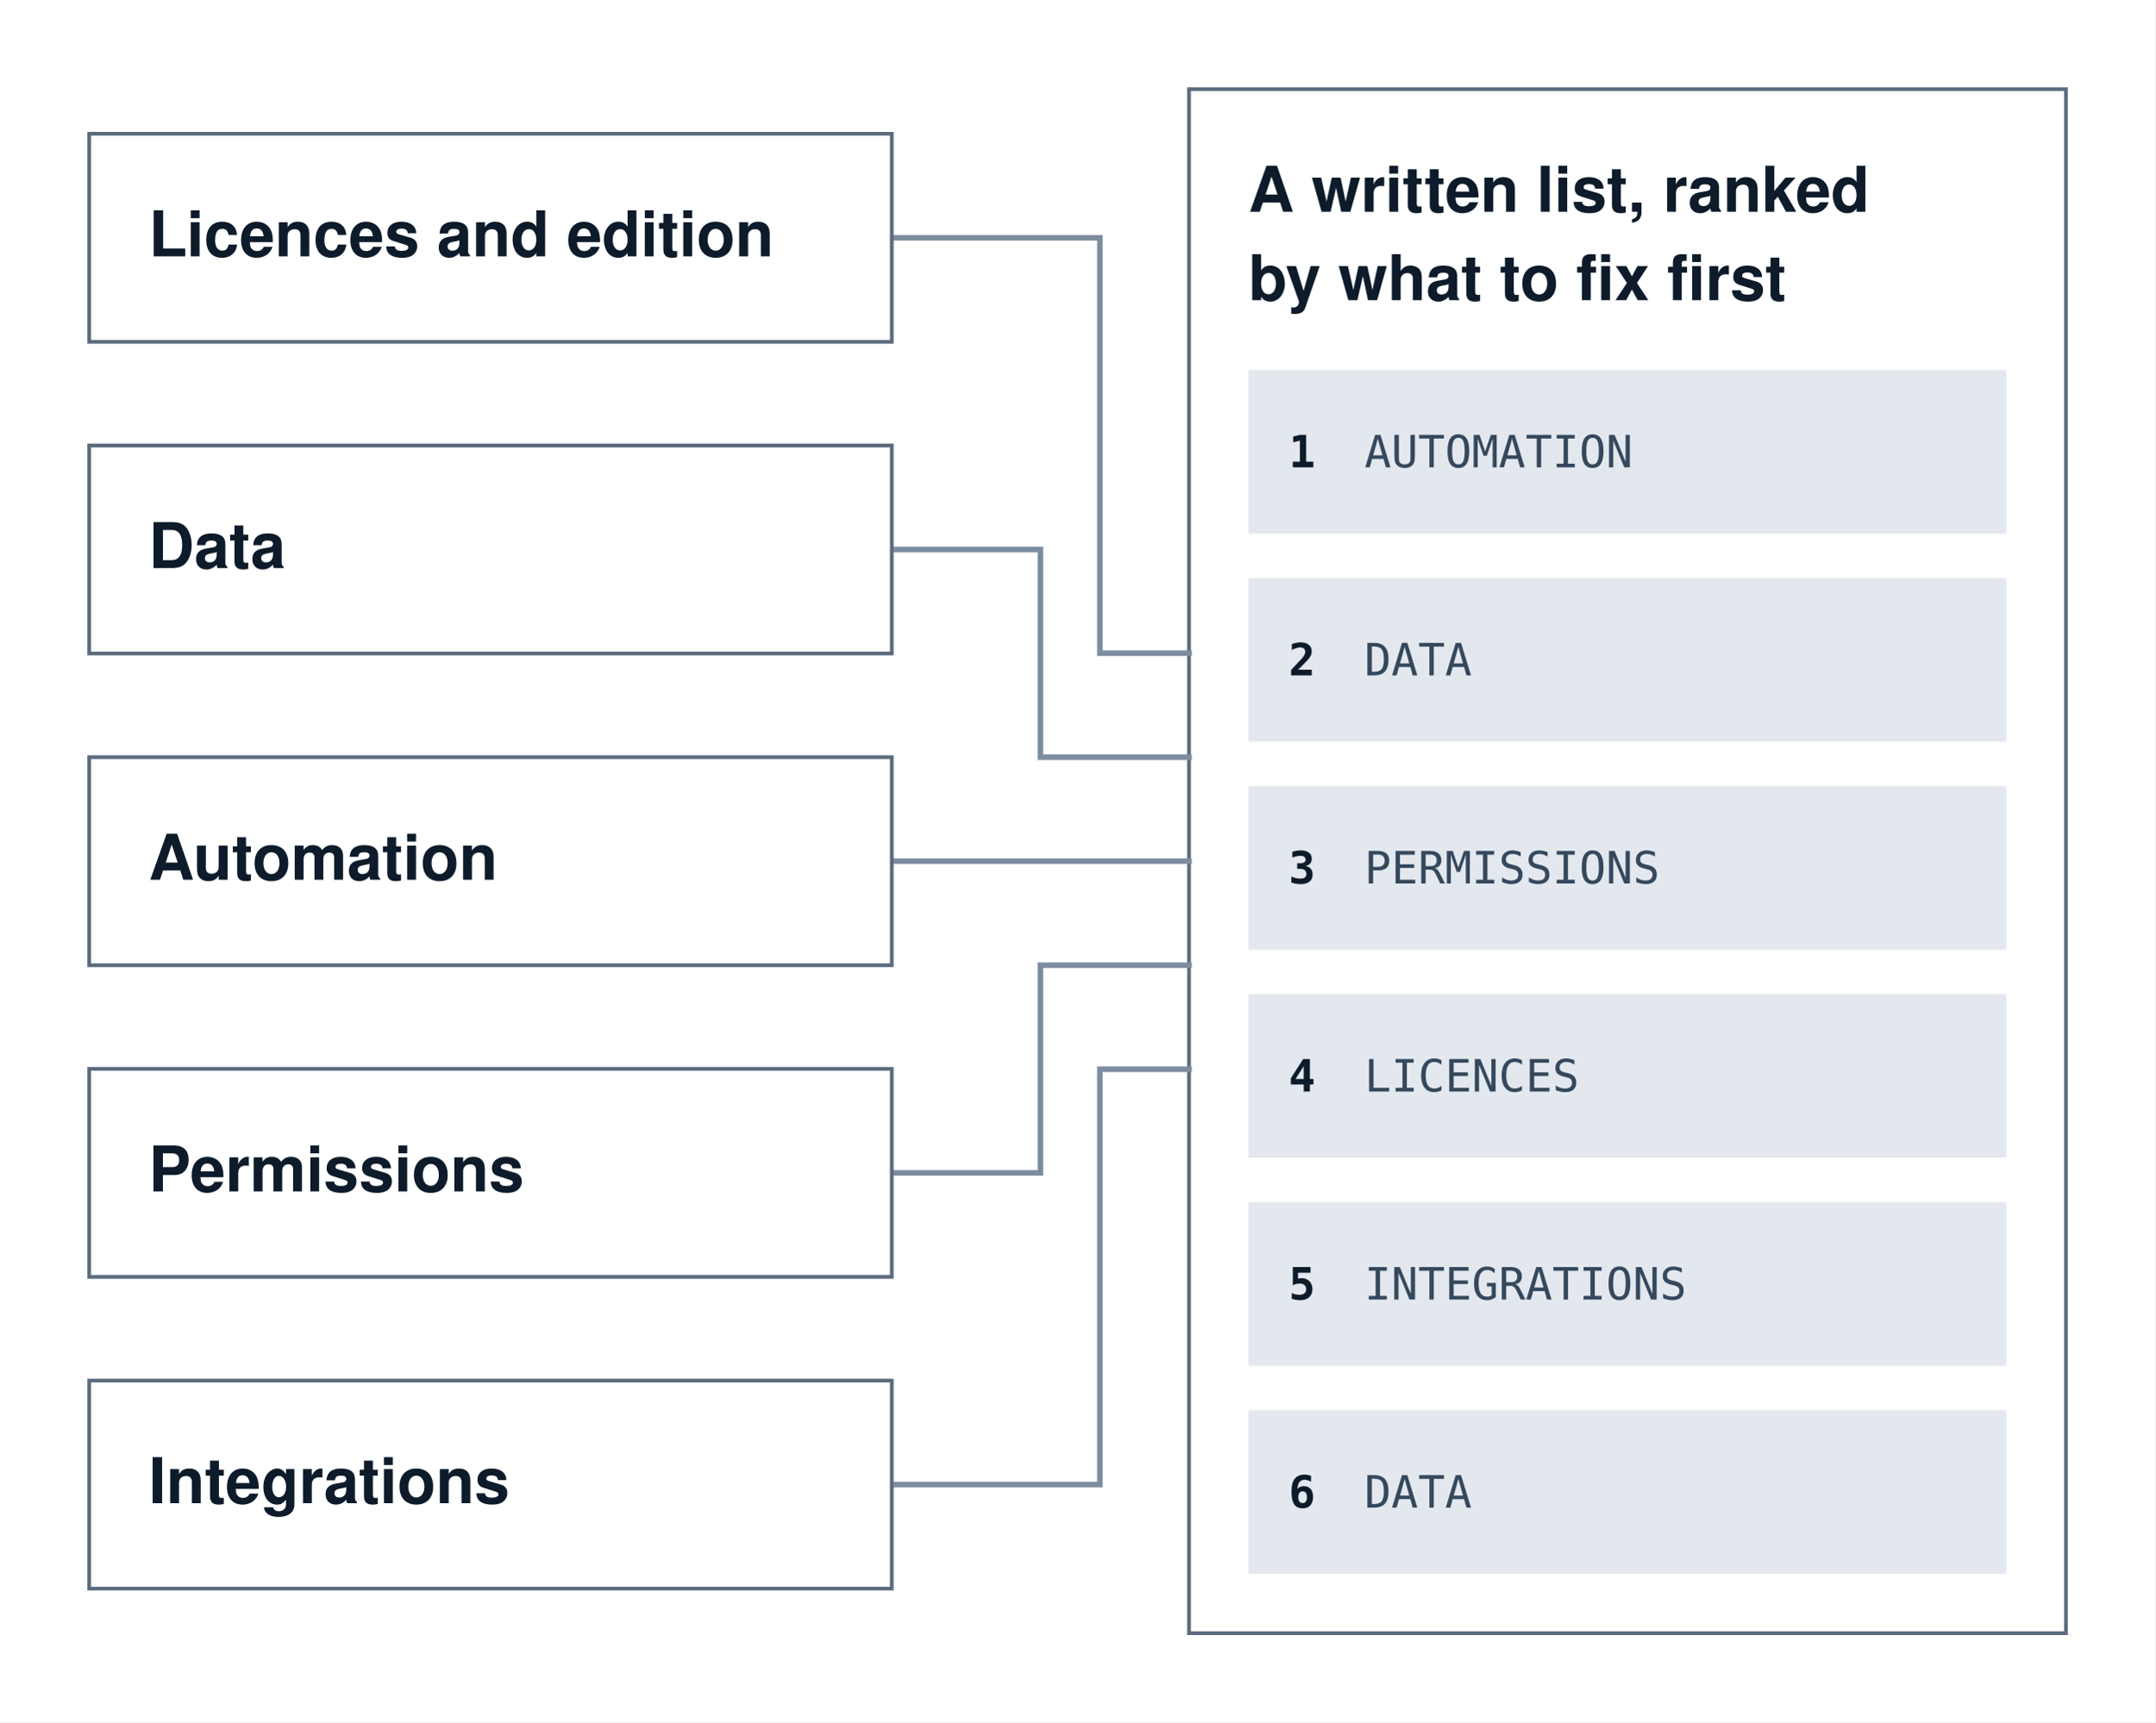
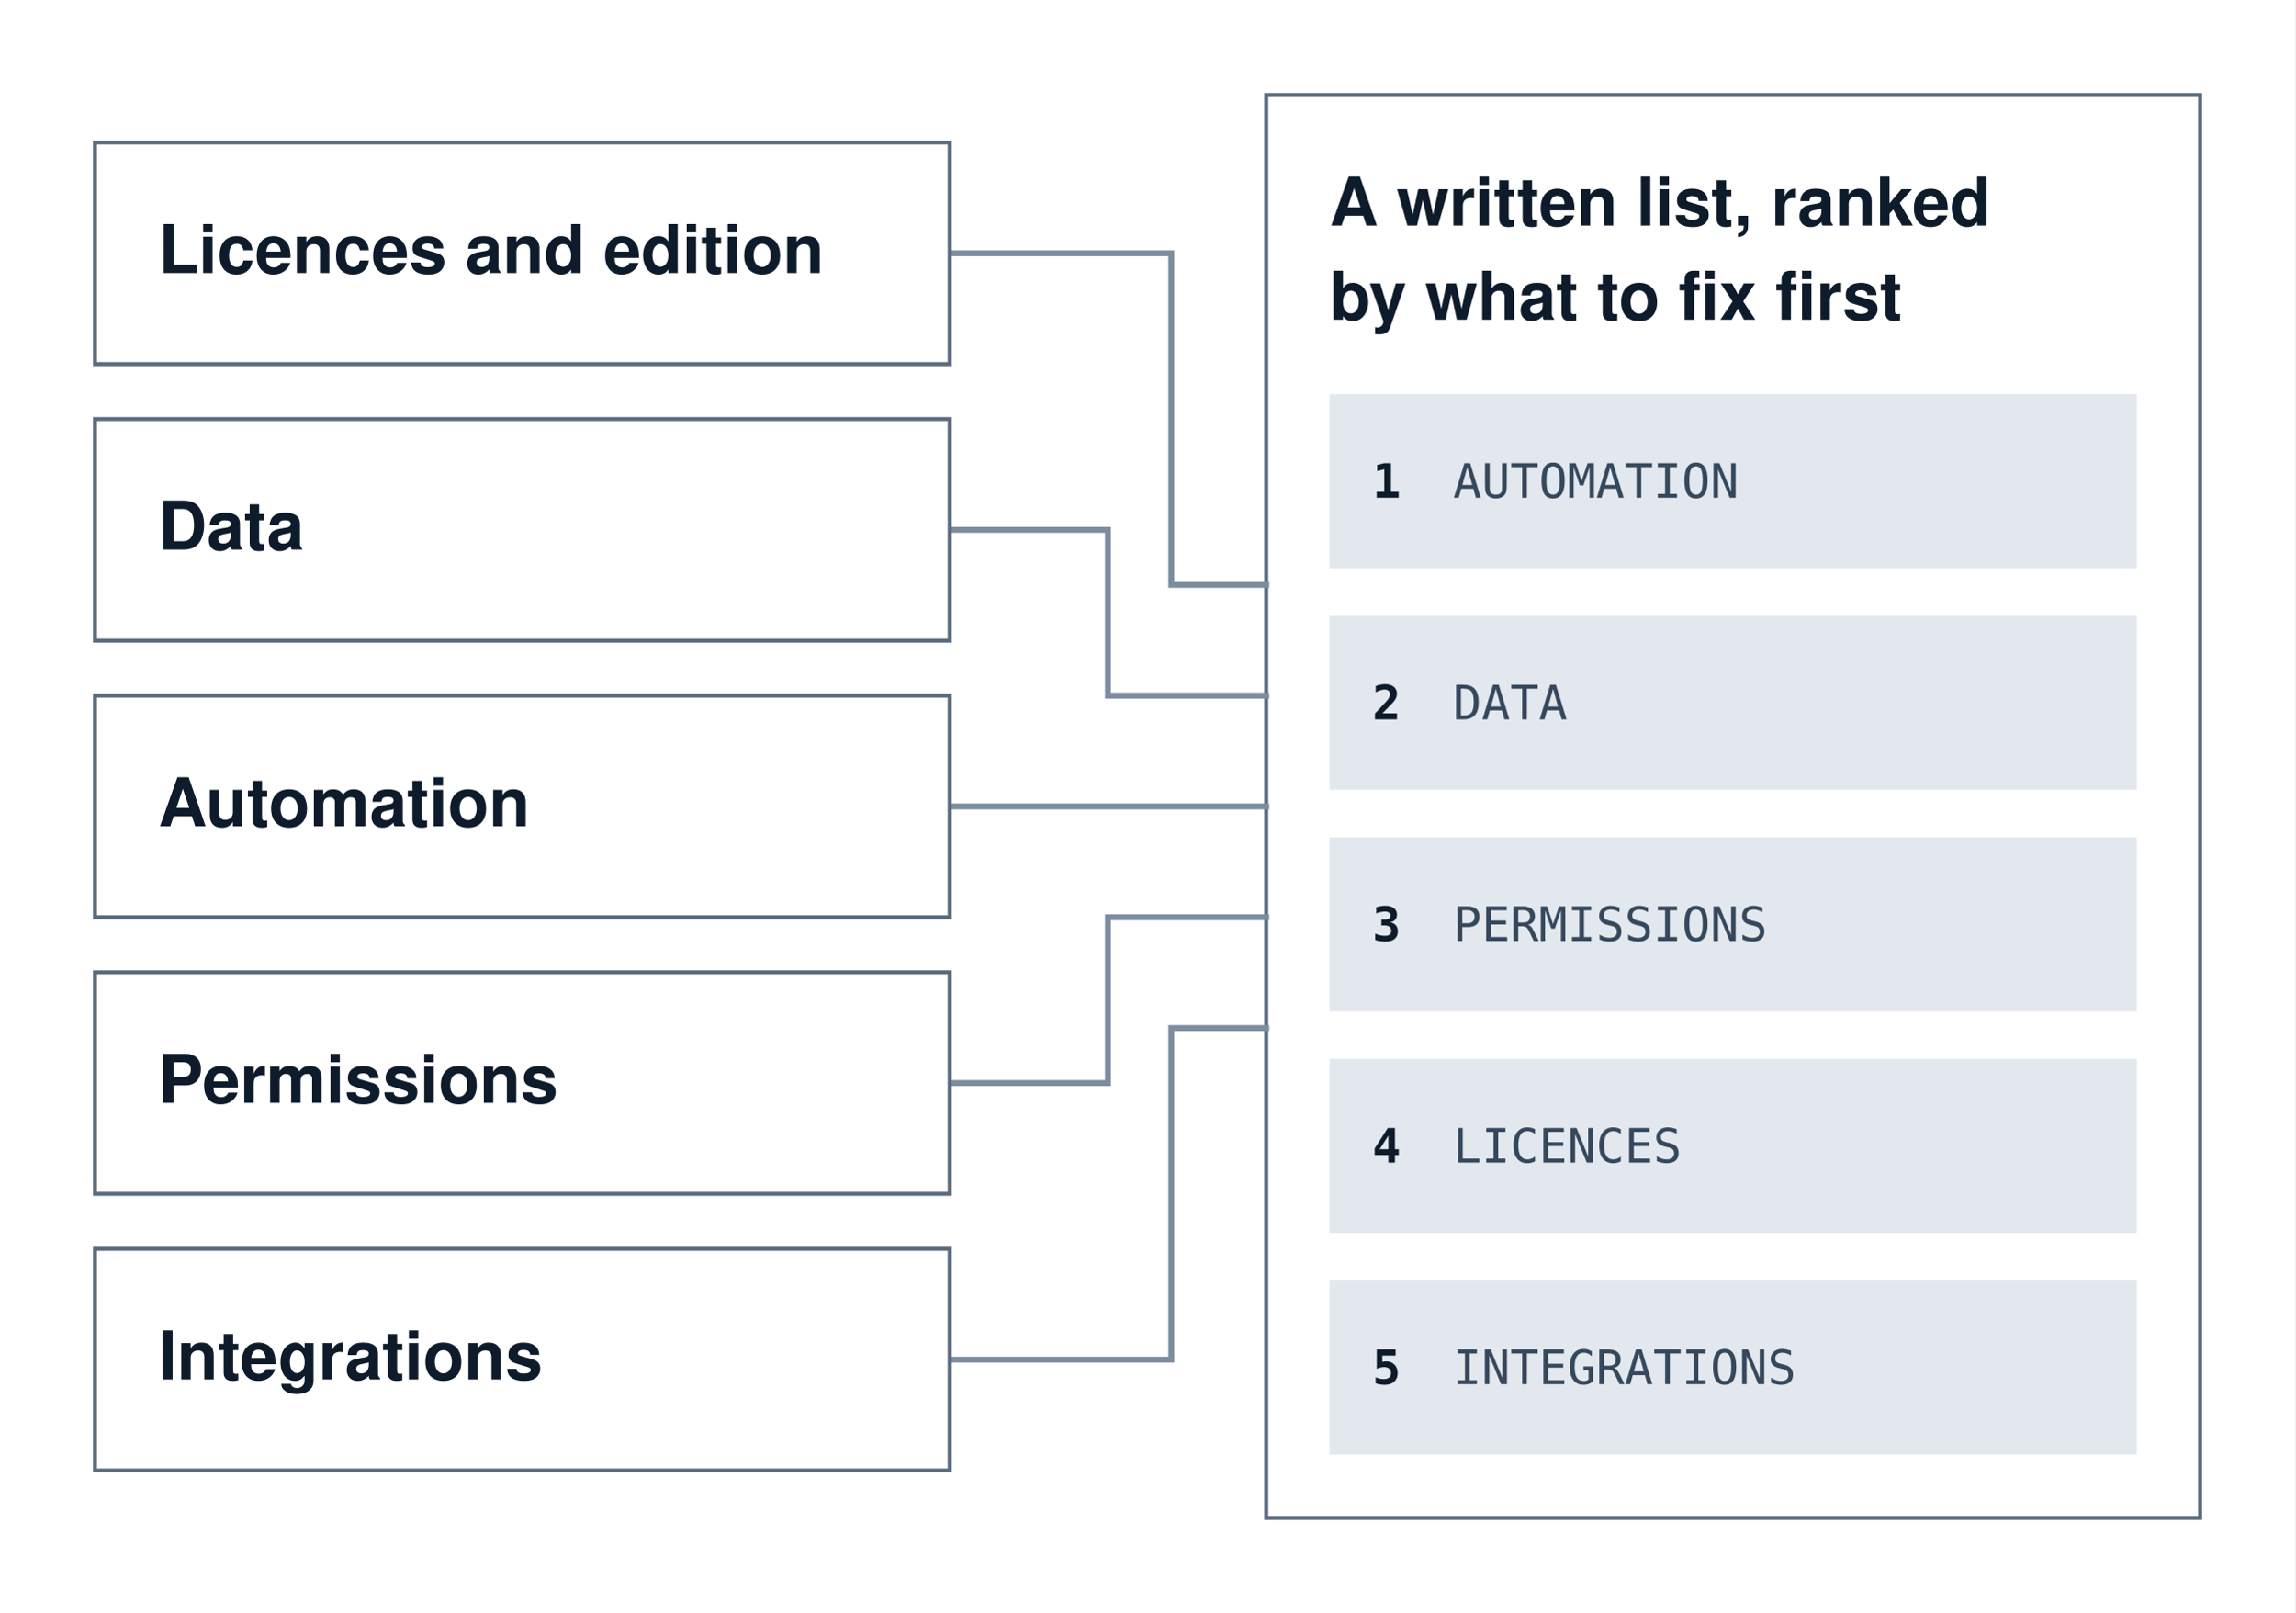
- <svg xmlns="http://www.w3.org/2000/svg" viewBox="0 0 580 463.6" width="580" height="463.6" role="img" font-family="IBM Plex Sans, Segoe UI, Helvetica, Arial, sans-serif">
-   <rect width="580" height="463.6" fill="#ffffff" />
-   <rect x="320" y="24" width="236" height="415.6" fill="#ffffff" stroke="#5a6b7d" stroke-width="1" />
+ <svg xmlns="http://www.w3.org/2000/svg" viewBox="0 0 580 407.6" width="580" height="407.6" role="img" font-family="IBM Plex Sans, Segoe UI, Helvetica, Arial, sans-serif">
+   <rect width="580" height="407.6" fill="#ffffff" />
+   <rect x="320" y="24" width="236" height="359.6" fill="#ffffff" stroke="#5a6b7d" stroke-width="1" />
  <rect x="336" y="99.6" width="204" height="44" fill="#e3e8ef" stroke="none" stroke-width="1" />
  <rect x="336" y="155.6" width="204" height="44" fill="#e3e8ef" stroke="none" stroke-width="1" />
  <rect x="336" y="211.6" width="204" height="44" fill="#e3e8ef" stroke="none" stroke-width="1" />
  <rect x="336" y="267.6" width="204" height="44" fill="#e3e8ef" stroke="none" stroke-width="1" />
  <rect x="336" y="323.6" width="204" height="44" fill="#e3e8ef" stroke="none" stroke-width="1" />
-   <rect x="336" y="379.6" width="204" height="44" fill="#e3e8ef" stroke="none" stroke-width="1" />
-   <path d="M240 64 L296 64 L296 175.8 L320 175.8" fill="none" stroke="#7d8da0" stroke-width="1.5" stroke-linecap="square" />
-   <path d="M240 147.9 L280 147.9 L280 203.8 L320 203.8" fill="none" stroke="#7d8da0" stroke-width="1.5" stroke-linecap="square" />
-   <path d="M240 231.8 L320 231.8" fill="none" stroke="#7d8da0" stroke-width="1.5" stroke-linecap="square" />
-   <path d="M240 315.7 L280 315.7 L280 259.8 L320 259.8" fill="none" stroke="#7d8da0" stroke-width="1.5" stroke-linecap="square" />
-   <path d="M240 399.6 L296 399.6 L296 287.8 L320 287.8" fill="none" stroke="#7d8da0" stroke-width="1.5" stroke-linecap="square" />
+   <path d="M240 64 L296 64 L296 147.8 L320 147.8" fill="none" stroke="#7d8da0" stroke-width="1.5" stroke-linecap="square" />
+   <path d="M240 133.9 L280 133.9 L280 175.8 L320 175.8" fill="none" stroke="#7d8da0" stroke-width="1.5" stroke-linecap="square" />
+   <path d="M240 203.8 L320 203.8" fill="none" stroke="#7d8da0" stroke-width="1.5" stroke-linecap="square" />
+   <path d="M240 273.7 L280 273.7 L280 231.8 L320 231.8" fill="none" stroke="#7d8da0" stroke-width="1.5" stroke-linecap="square" />
+   <path d="M240 343.6 L296 343.6 L296 259.8 L320 259.8" fill="none" stroke="#7d8da0" stroke-width="1.5" stroke-linecap="square" />
  <rect x="24" y="36" width="216" height="56" fill="#ffffff" stroke="#5a6b7d" stroke-width="1" />
-   <rect x="24" y="119.9" width="216" height="56" fill="#ffffff" stroke="#5a6b7d" stroke-width="1" />
-   <rect x="24" y="203.8" width="216" height="56" fill="#ffffff" stroke="#5a6b7d" stroke-width="1" />
-   <rect x="24" y="287.7" width="216" height="56" fill="#ffffff" stroke="#5a6b7d" stroke-width="1" />
-   <rect x="24" y="371.6" width="216" height="56" fill="#ffffff" stroke="#5a6b7d" stroke-width="1" />
+   <rect x="24" y="105.9" width="216" height="56" fill="#ffffff" stroke="#5a6b7d" stroke-width="1" />
+   <rect x="24" y="175.8" width="216" height="56" fill="#ffffff" stroke="#5a6b7d" stroke-width="1" />
+   <rect x="24" y="245.7" width="216" height="56" fill="#ffffff" stroke="#5a6b7d" stroke-width="1" />
+   <rect x="24" y="315.6" width="216" height="56" fill="#ffffff" stroke="#5a6b7d" stroke-width="1" />
  <text x="346.8" y="125.8" font-size="12" font-weight="600" font-family="JetBrains Mono, Consolas, Menlo, monospace" fill="#0d1b2a">1</text>
  <text x="367.2" y="125.8" font-size="12" font-family="JetBrains Mono, Consolas, Menlo, monospace" fill="#35485c">AUTOMATION</text>
  <text x="346.8" y="181.8" font-size="12" font-weight="600" font-family="JetBrains Mono, Consolas, Menlo, monospace" fill="#0d1b2a">2</text>
  <text x="367.2" y="181.8" font-size="12" font-family="JetBrains Mono, Consolas, Menlo, monospace" fill="#35485c">DATA</text>
  <text x="346.8" y="237.8" font-size="12" font-weight="600" font-family="JetBrains Mono, Consolas, Menlo, monospace" fill="#0d1b2a">3</text>
  <text x="367.2" y="237.8" font-size="12" font-family="JetBrains Mono, Consolas, Menlo, monospace" fill="#35485c">PERMISSIONS</text>
  <text x="346.8" y="293.8" font-size="12" font-weight="600" font-family="JetBrains Mono, Consolas, Menlo, monospace" fill="#0d1b2a">4</text>
  <text x="367.2" y="293.8" font-size="12" font-family="JetBrains Mono, Consolas, Menlo, monospace" fill="#35485c">LICENCES</text>
  <text x="346.8" y="349.8" font-size="12" font-weight="600" font-family="JetBrains Mono, Consolas, Menlo, monospace" fill="#0d1b2a">5</text>
  <text x="367.2" y="349.8" font-size="12" font-family="JetBrains Mono, Consolas, Menlo, monospace" fill="#35485c">INTEGRATIONS</text>
-   <text x="346.8" y="405.8" font-size="12" font-weight="600" font-family="JetBrains Mono, Consolas, Menlo, monospace" fill="#0d1b2a">6</text>
-   <text x="367.2" y="405.8" font-size="12" font-family="JetBrains Mono, Consolas, Menlo, monospace" fill="#35485c">DATA</text>
  <text x="336" y="57" font-size="17" font-weight="600" fill="#0d1b2a">A written list, ranked</text>
  <text x="336" y="80.8" font-size="17" font-weight="600" fill="#0d1b2a">by what to fix first</text>
  <text x="40" y="69" font-size="17" font-weight="600" fill="#0d1b2a">Licences and edition</text>
-   <text x="40" y="152.9" font-size="17" font-weight="600" fill="#0d1b2a">Data</text>
-   <text x="40" y="236.8" font-size="17" font-weight="600" fill="#0d1b2a">Automation</text>
-   <text x="40" y="320.7" font-size="17" font-weight="600" fill="#0d1b2a">Permissions</text>
-   <text x="40" y="404.6" font-size="17" font-weight="600" fill="#0d1b2a">Integrations</text>
+   <text x="40" y="138.9" font-size="17" font-weight="600" fill="#0d1b2a">Data</text>
+   <text x="40" y="208.8" font-size="17" font-weight="600" fill="#0d1b2a">Automation</text>
+   <text x="40" y="278.7" font-size="17" font-weight="600" fill="#0d1b2a">Permissions</text>
+   <text x="40" y="348.6" font-size="17" font-weight="600" fill="#0d1b2a">Integrations</text>
</svg>
